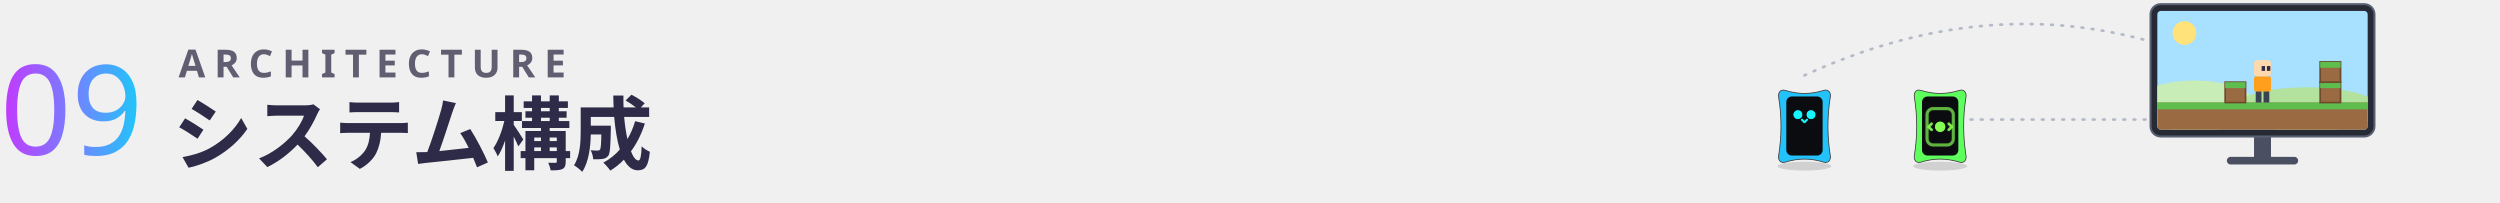
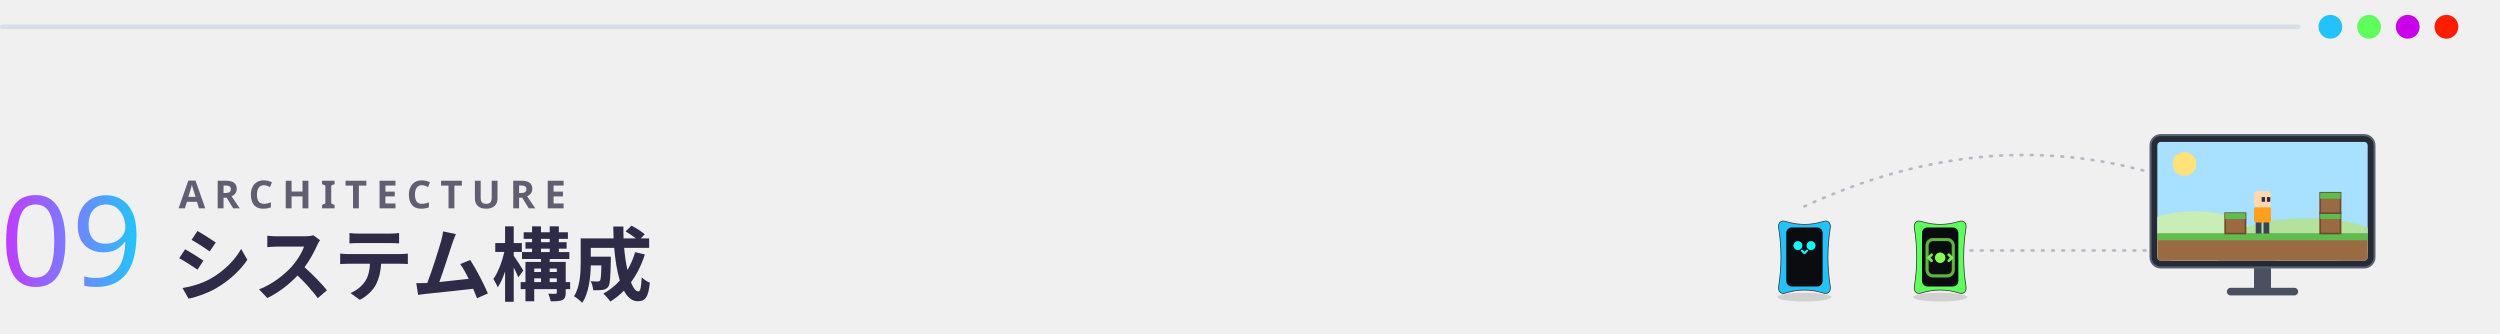
- <svg xmlns="http://www.w3.org/2000/svg" viewBox="0 0 840 68" width="840" height="68" role="img">
+ <svg xmlns="http://www.w3.org/2000/svg" viewBox="0 0 840 112" width="840" height="112" role="img">
  <defs>
    <filter id="glow" x="-30%" y="-30%" width="160%" height="160%">
      <feGaussianBlur stdDeviation="1.6" result="b" />
      <feMerge>
        <feMergeNode in="b" />
        <feMergeNode in="SourceGraphic" />
      </feMerge>
    </filter>
    <linearGradient id="brand" x1="0" y1="0" x2="1" y2="0">
      <stop offset="0" stop-color="#C03BFF" />
      <stop offset=".55" stop-color="#6F86FF" />
      <stop offset="1" stop-color="#22C4FA" />
    </linearGradient>
    <linearGradient id="bg" x1="0" y1="0" x2="1" y2="1">
      <stop offset="0" stop-color="#E8FAFF" />
      <stop offset="1" stop-color="#FFF5DC" />
    </linearGradient>
    <style>
.jp{font-family:'Hiragino Sans','Hiragino Kaku Gothic ProN','Yu Gothic UI','Yu Gothic','Meiryo','Noto Sans JP','Noto Sans CJK JP',sans-serif}
.disp{font-family:Impact,Haettenschweiler,'Anton','Arial Narrow Bold','Arial Black',sans-serif}
.gh{font-family:-apple-system,BlinkMacSystemFont,'Segoe UI','Noto Sans',Helvetica,Arial,sans-serif}
.rnd{font-family:RcRounded,'Hiragino Maru Gothic ProN','Yu Gothic UI','Noto Sans JP',sans-serif}
.hand{font-family:RcHand,'Hiragino Maru Gothic ProN','Yu Gothic UI','Noto Sans JP',sans-serif}
.mono{font-family:ui-monospace,SFMono-Regular,'Cascadia Mono',Consolas,'Liberation Mono',monospace}

@keyframes bob{0%,100%{transform:translateY(0)}50%{transform:translateY(-5px)}}
@keyframes blink{0%,90%,100%{transform:scaleY(1)}94%{transform:scaleY(.12)}}
@keyframes flow{to{stroke-dashoffset:-28}}
@keyframes pulse{0%,100%{opacity:.55}50%{opacity:1}}
.bob{animation:bob 2.6s ease-in-out infinite}
.eyes{transform-box:fill-box;transform-origin:center;animation:blink 4.8s infinite}
.flow{stroke-dasharray:6 8;animation:flow 1.1s linear infinite}
.pulse{animation:pulse 2.4s ease-in-out infinite}
@media (prefers-reduced-motion:reduce){.bob,.eyes,.flow,.pulse{animation:none}}
@keyframes spin{to{transform:rotate(360deg)}}.spin{animation:spin 1.1s linear infinite}@keyframes drip{0%{transform:translateY(0);opacity:1}100%{transform:translateY(8px);opacity:0}}.drip{animation:drip .8s ease-in infinite}@media (prefers-reduced-motion:reduce){*{animation:none!important}}@keyframes ln9{0%{transform:translateX(0);opacity:0}10%{opacity:1}90%{opacity:1}100%{transform:translateX(102.0px);opacity:0}}.ln9{animation:ln9 .72s linear infinite}@keyframes k-lnv9{0%{opacity:0}3.7%{opacity:0}4%{opacity:1}92%{opacity:1}92.3%{opacity:0}100%{opacity:0}}.lnv9{opacity:0;animation:k-lnv9 9s linear infinite}@keyframes k-w9{0%{transform:translate(0px,0px);animation-timing-function:cubic-bezier(.45,0,.55,1)}25%{transform:translate(-24px,0px);animation-timing-function:cubic-bezier(.45,0,.55,1)}50%{transform:translate(0px,0px);animation-timing-function:cubic-bezier(.45,0,.55,1)}75%{transform:translate(-24px,0px);animation-timing-function:cubic-bezier(.45,0,.55,1)}100%{transform:translate(0px,0px)}}.w9{animation:k-w9 9s linear infinite}@keyframes k-ok9{0%{transform:scale(0)}29%{transform:scale(0);animation-timing-function:cubic-bezier(0,.55,.45,1)}31.5%{transform:scale(1.3);animation-timing-function:cubic-bezier(.45,0,.55,1)}33%{transform:scale(1)}42%{transform:scale(1);animation-timing-function:cubic-bezier(.55,0,1,.45)}44%{transform:scale(0)}100%{transform:scale(0)}}.ok9{animation:k-ok9 9s linear infinite;transform-box:fill-box;transform-origin:50% 50%}.ok9{transform:scale(0)}@keyframes k-e9x{0%{transform:translateX(150px)}9%{transform:translateX(150px);animation-timing-function:linear}29%{transform:translateX(356.0px)}100%{transform:translateX(356.0px)}}@keyframes k-e9y{0%{transform:translateY(40px)}9%{transform:translateY(40px);animation-timing-function:cubic-bezier(0,.55,.45,1)}19%{transform:translateY(14px);animation-timing-function:cubic-bezier(.55,0,1,.45)}29%{transform:translateY(22px)}100%{transform:translateY(22px)}}@keyframes k-e9o{0%{opacity:0}8.8%{opacity:0}9%{opacity:1}29%{opacity:1}29.2%{opacity:0}100%{opacity:0}}.e9x{animation:k-e9x 9s linear infinite}.e9y{animation:k-e9y 9s linear infinite}.e9o{opacity:0;animation:k-e9o 9s linear infinite}@keyframes k-e9r{0%{transform:rotate(0deg)}9%{transform:rotate(0deg);animation-timing-function:linear}29%{transform:rotate(-20deg)}100%{transform:rotate(-20deg)}}.e9r{animation:k-e9r 9s linear infinite;transform-box:fill-box;transform-origin:50% 50%}@keyframes k-e9bx{0%{transform:translateX(356.0px)}50%{transform:translateX(356.0px);animation-timing-function:linear}66%{transform:translateX(150px)}100%{transform:translateX(150px)}}@keyframes k-e9by{0%{transform:translateY(22px)}50%{transform:translateY(22px);animation-timing-function:cubic-bezier(0,.55,.45,1)}58%{transform:translateY(14px);animation-timing-function:cubic-bezier(.55,0,1,.45)}66%{transform:translateY(40px)}100%{transform:translateY(40px)}}@keyframes k-e9bo{0%{opacity:0}49.8%{opacity:0}50%{opacity:1}66%{opacity:1}66.2%{opacity:0}100%{opacity:0}}.e9bx{animation:k-e9bx 9s linear infinite}.e9by{animation:k-e9by 9s linear infinite}.e9bo{opacity:0;animation:k-e9bo 9s linear infinite}@keyframes k-e9br{0%{transform:rotate(0deg)}50%{transform:rotate(0deg);animation-timing-function:linear}66%{transform:rotate(20deg)}100%{transform:rotate(20deg)}}.e9br{animation:k-e9br 9s linear infinite;transform-box:fill-box;transform-origin:50% 50%}@keyframes k-e9gx{0%{transform:translateX(356.0px)}52%{transform:translateX(356.0px);animation-timing-function:linear}66%{transform:translateX(230px)}100%{transform:translateX(230px)}}@keyframes k-e9gy{0%{transform:translateY(22px)}52%{transform:translateY(22px);animation-timing-function:cubic-bezier(0,.55,.45,1)}59%{transform:translateY(16px);animation-timing-function:cubic-bezier(.55,0,1,.45)}66%{transform:translateY(40px)}100%{transform:translateY(40px)}}@keyframes k-e9go{0%{opacity:0}51.8%{opacity:0}52%{opacity:1}66%{opacity:1}66.2%{opacity:0}100%{opacity:0}}.e9gx{animation:k-e9gx 9s linear infinite}.e9gy{animation:k-e9gy 9s linear infinite}.e9go{opacity:0;animation:k-e9go 9s linear infinite}@keyframes k-e9gr{0%{transform:rotate(0deg)}52%{transform:rotate(0deg);animation-timing-function:linear}66%{transform:rotate(20deg)}100%{transform:rotate(20deg)}}.e9gr{animation:k-e9gr 9s linear infinite;transform-box:fill-box;transform-origin:50% 50%}@keyframes x-b9{0%{transform:translateX(0px);animation-timing-function:cubic-bezier(.45,0,.55,1)}6%{transform:translateX(0px);animation-timing-function:cubic-bezier(.45,0,.55,1)}9%{transform:translateX(0px);animation-timing-function:cubic-bezier(.55,0,1,.45)}11.5%{transform:translateX(0px);animation-timing-function:cubic-bezier(.45,0,.55,1)}13%{transform:translateX(0px);animation-timing-function:cubic-bezier(.45,0,.55,1)}64%{transform:translateX(0px);animation-timing-function:cubic-bezier(.45,0,.55,1)}66%{transform:translateX(0px);animation-timing-function:cubic-bezier(0,.55,.45,1)}67%{transform:translateX(0px);animation-timing-function:cubic-bezier(0,.55,.45,1)}70%{transform:translateX(0px);animation-timing-function:cubic-bezier(.55,0,1,.45)}73%{transform:translateX(0px);animation-timing-function:cubic-bezier(0,.55,.45,1)}75%{transform:translateX(0px);animation-timing-function:cubic-bezier(.45,0,.55,1)}92%{transform:translateX(0px);animation-timing-function:cubic-bezier(.45,0,.55,1)}100%{transform:translateX(0px);animation-timing-function:cubic-bezier(.45,0,.55,1)}}@keyframes y-b9{0%{transform:translateY(0px);animation-timing-function:cubic-bezier(.45,0,.55,1)}6%{transform:translateY(0px);animation-timing-function:cubic-bezier(.45,0,.55,1)}9%{transform:translateY(-8px);animation-timing-function:cubic-bezier(.55,0,1,.45)}11.5%{transform:translateY(0px);animation-timing-function:cubic-bezier(.45,0,.55,1)}13%{transform:translateY(0px);animation-timing-function:cubic-bezier(.45,0,.55,1)}64%{transform:translateY(0px);animation-timing-function:cubic-bezier(.45,0,.55,1)}66%{transform:translateY(0px);animation-timing-function:cubic-bezier(0,.55,.45,1)}67%{transform:translateY(0px);animation-timing-function:cubic-bezier(0,.55,.45,1)}70%{transform:translateY(-10px);animation-timing-function:cubic-bezier(.55,0,1,.45)}73%{transform:translateY(0px);animation-timing-function:cubic-bezier(0,.55,.45,1)}75%{transform:translateY(0px);animation-timing-function:cubic-bezier(.45,0,.55,1)}92%{transform:translateY(0px);animation-timing-function:cubic-bezier(.45,0,.55,1)}100%{transform:translateY(0px);animation-timing-function:cubic-bezier(.45,0,.55,1)}}@keyframes p-b9{0%{transform:rotate(0deg) scale(1,1);animation-timing-function:cubic-bezier(.45,0,.55,1)}6%{transform:rotate(-6deg) scale(1.04,0.95);animation-timing-function:cubic-bezier(.45,0,.55,1)}9%{transform:rotate(8deg) scale(0.95,1.06);animation-timing-function:cubic-bezier(.55,0,1,.45)}11.5%{transform:rotate(0deg) scale(1.06,0.94);animation-timing-function:cubic-bezier(.45,0,.55,1)}13%{transform:rotate(0deg) scale(1,1);animation-timing-function:cubic-bezier(.45,0,.55,1)}64%{transform:rotate(0deg) scale(1,1);animation-timing-function:cubic-bezier(.45,0,.55,1)}66%{transform:rotate(0deg) scale(1.1,0.88);animation-timing-function:cubic-bezier(0,.55,.45,1)}67%{transform:rotate(0deg) scale(1.1,0.88);animation-timing-function:cubic-bezier(0,.55,.45,1)}70%{transform:rotate(0deg) scale(0.93,1.1);animation-timing-function:cubic-bezier(.55,0,1,.45)}73%{transform:rotate(0deg) scale(1.1,0.88);animation-timing-function:cubic-bezier(0,.55,.45,1)}75%{transform:rotate(0deg) scale(1,1);animation-timing-function:cubic-bezier(.45,0,.55,1)}92%{transform:rotate(0deg) scale(1,1);animation-timing-function:cubic-bezier(.45,0,.55,1)}100%{transform:rotate(0deg) scale(1,1);animation-timing-function:cubic-bezier(.45,0,.55,1)}}.x-b9{animation:x-b9 9s linear 0s infinite}.y-b9{animation:y-b9 9s linear 0s infinite}.p-b9{animation:p-b9 9s linear 0s infinite;transform-box:fill-box;transform-origin:50% 100%}@keyframes s-b9{0%{transform:scale(1.00);animation-timing-function:cubic-bezier(.45,0,.55,1)}6%{transform:scale(1.00);animation-timing-function:cubic-bezier(.45,0,.55,1)}9%{transform:scale(0.82);animation-timing-function:cubic-bezier(.55,0,1,.45)}11.5%{transform:scale(1.00);animation-timing-function:cubic-bezier(.45,0,.55,1)}13%{transform:scale(1.00);animation-timing-function:cubic-bezier(.45,0,.55,1)}64%{transform:scale(1.00);animation-timing-function:cubic-bezier(.45,0,.55,1)}66%{transform:scale(1.00);animation-timing-function:cubic-bezier(0,.55,.45,1)}67%{transform:scale(1.00);animation-timing-function:cubic-bezier(0,.55,.45,1)}70%{transform:scale(0.78);animation-timing-function:cubic-bezier(.55,0,1,.45)}73%{transform:scale(1.00);animation-timing-function:cubic-bezier(0,.55,.45,1)}75%{transform:scale(1.00);animation-timing-function:cubic-bezier(.45,0,.55,1)}92%{transform:scale(1.00);animation-timing-function:cubic-bezier(.45,0,.55,1)}100%{transform:scale(1.00);animation-timing-function:cubic-bezier(.45,0,.55,1)}}.s-b9{animation:s-b9 9s linear 0s infinite;transform-box:fill-box;transform-origin:50% 50%}@keyframes k-b9-f0{0%{opacity:1}66%{opacity:1}66.3%{opacity:0}91.7%{opacity:0}92%{opacity:1}100%{opacity:1}}.b9-f0{opacity:1;animation:k-b9-f0 9s linear infinite}@keyframes k-b9-f1{0%{opacity:0}65.7%{opacity:0}66%{opacity:1}92%{opacity:1}92.3%{opacity:0}100%{opacity:0}}.b9-f1{opacity:0;animation:k-b9-f1 9s linear infinite}@keyframes x-g9{0%{transform:translateX(0px);animation-timing-function:cubic-bezier(.45,0,.55,1)}25%{transform:translateX(0px);animation-timing-function:cubic-bezier(.45,0,.55,1)}50%{transform:translateX(0px);animation-timing-function:cubic-bezier(.45,0,.55,1)}66%{transform:translateX(0px);animation-timing-function:cubic-bezier(.45,0,.55,1)}67.5%{transform:translateX(0px);animation-timing-function:cubic-bezier(0,.55,.45,1)}70%{transform:translateX(0px);animation-timing-function:cubic-bezier(.55,0,1,.45)}72.5%{transform:translateX(0px);animation-timing-function:cubic-bezier(.45,0,.55,1)}75%{transform:translateX(0px);animation-timing-function:cubic-bezier(.45,0,.55,1)}100%{transform:translateX(0px);animation-timing-function:cubic-bezier(.45,0,.55,1)}}@keyframes y-g9{0%{transform:translateY(0px);animation-timing-function:cubic-bezier(.45,0,.55,1)}25%{transform:translateY(0px);animation-timing-function:cubic-bezier(.45,0,.55,1)}50%{transform:translateY(0px);animation-timing-function:cubic-bezier(.45,0,.55,1)}66%{transform:translateY(0px);animation-timing-function:cubic-bezier(.45,0,.55,1)}67.5%{transform:translateY(0px);animation-timing-function:cubic-bezier(0,.55,.45,1)}70%{transform:translateY(-8px);animation-timing-function:cubic-bezier(.55,0,1,.45)}72.5%{transform:translateY(0px);animation-timing-function:cubic-bezier(.45,0,.55,1)}75%{transform:translateY(0px);animation-timing-function:cubic-bezier(.45,0,.55,1)}100%{transform:translateY(0px);animation-timing-function:cubic-bezier(.45,0,.55,1)}}@keyframes p-g9{0%{transform:rotate(-4deg) scale(1,1);animation-timing-function:cubic-bezier(.45,0,.55,1)}25%{transform:rotate(4deg) scale(1,1);animation-timing-function:cubic-bezier(.45,0,.55,1)}50%{transform:rotate(-4deg) scale(1,1);animation-timing-function:cubic-bezier(.45,0,.55,1)}66%{transform:rotate(2deg) scale(1,1);animation-timing-function:cubic-bezier(.45,0,.55,1)}67.5%{transform:rotate(0deg) scale(1.1,0.88);animation-timing-function:cubic-bezier(0,.55,.45,1)}70%{transform:rotate(0deg) scale(0.95,1.06);animation-timing-function:cubic-bezier(.55,0,1,.45)}72.5%{transform:rotate(0deg) scale(1.06,0.94);animation-timing-function:cubic-bezier(.45,0,.55,1)}75%{transform:rotate(4deg) scale(1,1);animation-timing-function:cubic-bezier(.45,0,.55,1)}100%{transform:rotate(-4deg) scale(1,1);animation-timing-function:cubic-bezier(.45,0,.55,1)}}.x-g9{animation:x-g9 9s linear 0s infinite}.y-g9{animation:y-g9 9s linear 0s infinite}.p-g9{animation:p-g9 9s linear 0s infinite;transform-box:fill-box;transform-origin:50% 100%}@keyframes s-g9{0%{transform:scale(1.00);animation-timing-function:cubic-bezier(.45,0,.55,1)}25%{transform:scale(1.00);animation-timing-function:cubic-bezier(.45,0,.55,1)}50%{transform:scale(1.00);animation-timing-function:cubic-bezier(.45,0,.55,1)}66%{transform:scale(1.00);animation-timing-function:cubic-bezier(.45,0,.55,1)}67.5%{transform:scale(1.00);animation-timing-function:cubic-bezier(0,.55,.45,1)}70%{transform:scale(0.82);animation-timing-function:cubic-bezier(.55,0,1,.45)}72.5%{transform:scale(1.00);animation-timing-function:cubic-bezier(.45,0,.55,1)}75%{transform:scale(1.00);animation-timing-function:cubic-bezier(.45,0,.55,1)}100%{transform:scale(1.00);animation-timing-function:cubic-bezier(.45,0,.55,1)}}.s-g9{animation:s-g9 9s linear 0s infinite;transform-box:fill-box;transform-origin:50% 50%}@keyframes k-g9-f0{0%{opacity:1}100%{opacity:1}}.g9-f0{opacity:1;animation:k-g9-f0 9s linear infinite}@keyframes k-g9k{0%{transform:translate(12px,0px);animation-timing-function:cubic-bezier(.45,0,.55,1)}25%{transform:translate(-12px,0px);animation-timing-function:cubic-bezier(.45,0,.55,1)}50%{transform:translate(12px,0px);animation-timing-function:cubic-bezier(.45,0,.55,1)}75%{transform:translate(-12px,0px);animation-timing-function:cubic-bezier(.45,0,.55,1)}100%{transform:translate(12px,0px)}}.g9k{animation:k-g9k 9s linear infinite}</style>
  </defs>
-   <text x="0" y="52" class="disp" font-size="42" font-weight="400" fill="url(#brand)" text-anchor="start" textLength="44" lengthAdjust="spacingAndGlyphs">09</text>
-   <text x="60" y="26" class="gh" font-size="13" font-weight="600" fill="#625E72" text-anchor="start" letter-spacing="3">ARCHITECTURE</text>
-   <text x="58" y="55" class="gh" font-size="27" font-weight="600" fill="#2E2B48" text-anchor="start">システム構成</text>
-   <defs>
-     <linearGradient id="stagefade" x1="520.8" y1="0" x2="840.0" y2="0" gradientUnits="userSpaceOnUse">
-       <stop offset="0" stop-color="#fff" stop-opacity="0" />
-       <stop offset="0.12" stop-color="#fff" />
-       <stop offset="0.92" stop-color="#fff" />
-       <stop offset="1" stop-color="#fff" stop-opacity="0" />
-     </linearGradient>
-     <mask id="stage" maskUnits="userSpaceOnUse" x="520.8" y="-18.58" width="319.2" height="97.0">
-       <rect x="520.8" y="-18.58" width="319.2" height="97.0" fill="url(#stagefade)" />
-     </mask>
-   </defs>
-   <g mask="url(#stage)">
-     <svg x="520.8" y="1.4" width="319.2" height="57.0" viewBox="0 0 560 100" overflow="visible">
-       <path d="M150 42Q254.0 -6 354.0 22" fill="none" stroke="#9AA3B5" stroke-width="1.6" stroke-dasharray="1 5" stroke-linecap="round" opacity=".7" />
-       <path d="M248 68H352.0" stroke="#9AA3B5" stroke-width="1.6" stroke-dasharray="1 5" stroke-linecap="round" opacity=".7" />
-       <g class="lnv9">
-         <circle class="ln9" style="animation-delay:0.00s" cx="248" cy="68" r="2.6" fill="#5EFF5D" stroke="#FFFFFF" stroke-width="1" />
-         <circle class="ln9" style="animation-delay:-0.09s" cx="248" cy="68" r="2.6" fill="#5EFF5D" stroke="#FFFFFF" stroke-width="1" />
-         <circle class="ln9" style="animation-delay:-0.18s" cx="248" cy="68" r="2.6" fill="#5EFF5D" stroke="#FFFFFF" stroke-width="1" />
-         <circle class="ln9" style="animation-delay:-0.27s" cx="248" cy="68" r="2.6" fill="#5EFF5D" stroke="#FFFFFF" stroke-width="1" />
-         <circle class="ln9" style="animation-delay:-0.36s" cx="248" cy="68" r="2.6" fill="#5EFF5D" stroke="#FFFFFF" stroke-width="1" />
-         <circle class="ln9" style="animation-delay:-0.45s" cx="248" cy="68" r="2.6" fill="#5EFF5D" stroke="#FFFFFF" stroke-width="1" />
-         <circle class="ln9" style="animation-delay:-0.54s" cx="248" cy="68" r="2.6" fill="#5EFF5D" stroke="#FFFFFF" stroke-width="1" />
-         <circle class="ln9" style="animation-delay:-0.63s" cx="248" cy="68" r="2.6" fill="#5EFF5D" stroke="#FFFFFF" stroke-width="1" />
-       </g>
-       <rect x="415" y="78" width="10" height="13" fill="#4A5062" />
-       <rect x="399" y="90" width="42" height="4.5" rx="2.2" fill="#4A5062" />
-       <rect x="354.0" y="0" width="132" height="78" rx="6" fill="#262A35" stroke="#5A6072" stroke-width="1.2" />
-       <clipPath id="mon">
-         <rect x="358.0" y="4" width="124" height="70" rx="2" />
-       </clipPath>
-       <g clip-path="url(#mon)">
-         <g transform="translate(358.0 4)">
-           <rect width="124" height="70" fill="#A8E0FF" />
-           <circle cx="16" cy="13" r="7" fill="#FFE27A" />
-           <ellipse cx="22" cy="56" rx="36" ry="15" fill="#C9EDB6" />
-           <ellipse cx="88" cy="58" rx="44" ry="13" fill="#B3E19E" />
-           <g class="w9">
-             <rect x="-10" y="54" width="180" height="20" fill="#9A6A43" />
-             <rect x="-10" y="54" width="180" height="4" fill="#5DBE4E" />
-             <rect x="40" y="42" width="12" height="12" fill="#9A6A43" stroke="#6E4A2D" stroke-width="1" />
-             <rect x="40" y="42" width="12" height="3.5" fill="#5DBE4E" />
-             <rect x="96" y="42" width="12" height="12" fill="#9A6A43" stroke="#6E4A2D" stroke-width="1" />
-             <rect x="96" y="42" width="12" height="3.5" fill="#5DBE4E" />
-             <rect x="96" y="30" width="12" height="12" fill="#9A6A43" stroke="#6E4A2D" stroke-width="1" />
-             <rect x="96" y="30" width="12" height="3.5" fill="#5DBE4E" />
-             <rect x="140" y="42" width="12" height="12" fill="#9A6A43" stroke="#6E4A2D" stroke-width="1" />
-             <rect x="140" y="42" width="12" height="3.5" fill="#5DBE4E" />
-           </g>
-           <g transform="translate(62 54)">
-             <rect x="-4" y="-7" width="3.4" height="7" fill="#3B4252" />
-             <rect x=".6" y="-7" width="3.4" height="7" fill="#3B4252" />
-             <rect x="-5" y="-15.5" width="10" height="9" rx="1.2" fill="#FF9F1C" />
-             <rect x="-5" y="-25" width="10" height="9.5" rx="1.8" fill="#FFD9AE" />
-             <rect x="-0.5" y="-21.5" width="2" height="2.8" fill="#2E2B48" />
-             <rect x="2.6" y="-21.5" width="2" height="2.8" fill="#2E2B48" />
-           </g>
-           <g class="ok9">
-             <circle cx="112" cy="12" r="8" fill="#2DA44E" stroke="#FFFFFF" stroke-width="1.5" />
-             <path d="M108 12l3 3 5.5-6" fill="none" stroke="#FFFFFF" stroke-width="2.2" stroke-linecap="round" stroke-linejoin="round" />
-           </g>
+   <rect x="0" y="8.25" width="773" height="1.5" rx=".75" fill="#D8DEE8" />
+   <circle cx="783" cy="9" r="4" fill="#24C2FA" />
+   <circle cx="796" cy="9" r="4" fill="#5EFF5D" />
+   <circle cx="809" cy="9" r="4" fill="#CB00EA" />
+   <circle cx="822" cy="9" r="4" fill="#FF1D00" />
+   <g transform="translate(0 44)">
+     <text x="0" y="52" class="disp" font-size="42" font-weight="400" fill="url(#brand)" text-anchor="start" textLength="44" lengthAdjust="spacingAndGlyphs">09</text>
+     <text x="60" y="26" class="gh" font-size="13" font-weight="600" fill="#625E72" text-anchor="start" letter-spacing="3">ARCHITECTURE</text>
+     <text x="58" y="55" class="gh" font-size="27" font-weight="600" fill="#2E2B48" text-anchor="start">システム構成</text>
+     <defs>
+       <linearGradient id="stagefade" x1="520.8" y1="0" x2="840.0" y2="0" gradientUnits="userSpaceOnUse">
+         <stop offset="0" stop-color="#fff" stop-opacity="0" />
+         <stop offset="0.12" stop-color="#fff" />
+         <stop offset="0.92" stop-color="#fff" />
+         <stop offset="1" stop-color="#fff" stop-opacity="0" />
+       </linearGradient>
+       <mask id="stage" maskUnits="userSpaceOnUse" x="520.8" y="-18.58" width="319.2" height="97.0">
+         <rect x="520.8" y="-18.58" width="319.2" height="97.0" fill="url(#stagefade)" />
+       </mask>
+     </defs>
+     <g mask="url(#stage)">
+       <svg x="520.8" y="1.4" width="319.2" height="57.0" viewBox="0 0 560 100" overflow="visible">
+         <path d="M150 42Q254.0 -6 354.0 22" fill="none" stroke="#9AA3B5" stroke-width="1.6" stroke-dasharray="1 5" stroke-linecap="round" opacity=".7" />
+         <path d="M248 68H352.0" stroke="#9AA3B5" stroke-width="1.6" stroke-dasharray="1 5" stroke-linecap="round" opacity=".7" />
+         <g class="lnv9">
+           <circle class="ln9" style="animation-delay:0.00s" cx="248" cy="68" r="2.6" fill="#5EFF5D" stroke="#FFFFFF" stroke-width="1" />
+           <circle class="ln9" style="animation-delay:-0.09s" cx="248" cy="68" r="2.6" fill="#5EFF5D" stroke="#FFFFFF" stroke-width="1" />
+           <circle class="ln9" style="animation-delay:-0.18s" cx="248" cy="68" r="2.6" fill="#5EFF5D" stroke="#FFFFFF" stroke-width="1" />
+           <circle class="ln9" style="animation-delay:-0.27s" cx="248" cy="68" r="2.6" fill="#5EFF5D" stroke="#FFFFFF" stroke-width="1" />
+           <circle class="ln9" style="animation-delay:-0.36s" cx="248" cy="68" r="2.6" fill="#5EFF5D" stroke="#FFFFFF" stroke-width="1" />
+           <circle class="ln9" style="animation-delay:-0.45s" cx="248" cy="68" r="2.6" fill="#5EFF5D" stroke="#FFFFFF" stroke-width="1" />
+           <circle class="ln9" style="animation-delay:-0.54s" cx="248" cy="68" r="2.6" fill="#5EFF5D" stroke="#FFFFFF" stroke-width="1" />
+           <circle class="ln9" style="animation-delay:-0.63s" cx="248" cy="68" r="2.6" fill="#5EFF5D" stroke="#FFFFFF" stroke-width="1" />
        </g>
-       </g>
-       <g class="e9x">
-         <g class="e9y">
-           <g class="e9o">
-             <g class="e9r">
-               <rect x="-9" y="-6.5" width="18" height="13" rx="2" fill="#FFFFFF" stroke="#24C2FA" stroke-width="1.8" />
-               <path d="M-8 -5l8 6 8-6" fill="none" stroke="#24C2FA" stroke-width="1.6" stroke-linejoin="round" />
+         <rect x="415" y="78" width="10" height="13" fill="#4A5062" />
+         <rect x="399" y="90" width="42" height="4.5" rx="2.2" fill="#4A5062" />
+         <rect x="354.0" y="0" width="132" height="78" rx="6" fill="#262A35" stroke="#5A6072" stroke-width="1.2" />
+         <clipPath id="mon">
+           <rect x="358.0" y="4" width="124" height="70" rx="2" />
+         </clipPath>
+         <g clip-path="url(#mon)">
+           <g transform="translate(358.0 4)">
+             <rect width="124" height="70" fill="#A8E0FF" />
+             <circle cx="16" cy="13" r="7" fill="#FFE27A" />
+             <ellipse cx="22" cy="56" rx="36" ry="15" fill="#C9EDB6" />
+             <ellipse cx="88" cy="58" rx="44" ry="13" fill="#B3E19E" />
+             <g class="w9">
+               <rect x="-10" y="54" width="180" height="20" fill="#9A6A43" />
+               <rect x="-10" y="54" width="180" height="4" fill="#5DBE4E" />
+               <rect x="40" y="42" width="12" height="12" fill="#9A6A43" stroke="#6E4A2D" stroke-width="1" />
+               <rect x="40" y="42" width="12" height="3.5" fill="#5DBE4E" />
+               <rect x="96" y="42" width="12" height="12" fill="#9A6A43" stroke="#6E4A2D" stroke-width="1" />
+               <rect x="96" y="42" width="12" height="3.5" fill="#5DBE4E" />
+               <rect x="96" y="30" width="12" height="12" fill="#9A6A43" stroke="#6E4A2D" stroke-width="1" />
+               <rect x="96" y="30" width="12" height="3.5" fill="#5DBE4E" />
+               <rect x="140" y="42" width="12" height="12" fill="#9A6A43" stroke="#6E4A2D" stroke-width="1" />
+               <rect x="140" y="42" width="12" height="3.5" fill="#5DBE4E" />
+             </g>
+             <g transform="translate(62 54)">
+               <rect x="-4" y="-7" width="3.4" height="7" fill="#3B4252" />
+               <rect x=".6" y="-7" width="3.4" height="7" fill="#3B4252" />
+               <rect x="-5" y="-15.5" width="10" height="9" rx="1.2" fill="#FF9F1C" />
+               <rect x="-5" y="-25" width="10" height="9.5" rx="1.8" fill="#FFD9AE" />
+               <rect x="-0.5" y="-21.5" width="2" height="2.8" fill="#2E2B48" />
+               <rect x="2.6" y="-21.5" width="2" height="2.8" fill="#2E2B48" />
+             </g>
+             <g class="ok9">
+               <circle cx="112" cy="12" r="8" fill="#2DA44E" stroke="#FFFFFF" stroke-width="1.5" />
+               <path d="M108 12l3 3 5.5-6" fill="none" stroke="#FFFFFF" stroke-width="2.2" stroke-linecap="round" stroke-linejoin="round" />
            </g>
          </g>
        </g>
-       </g>
-       <g class="e9bx">
-         <g class="e9by">
-           <g class="e9bo">
-             <g class="e9br">
-               <rect x="-9" y="-6.5" width="18" height="13" rx="2" fill="#FFFFFF" stroke="#2DA44E" stroke-width="1.8" />
-               <path d="M-8 -5l8 6 8-6" fill="none" stroke="#2DA44E" stroke-width="1.6" stroke-linejoin="round" />
-             </g>
-           </g>
-         </g>
-       </g>
-       <g class="e9gx">
-         <g class="e9gy">
-           <g class="e9go">
-             <g class="e9gr">
-               <rect x="-9" y="-6.5" width="18" height="13" rx="2" fill="#FFFFFF" stroke="#2DA44E" stroke-width="1.8" />
-               <path d="M-8 -5l8 6 8-6" fill="none" stroke="#2DA44E" stroke-width="1.6" stroke-linejoin="round" />
-             </g>
-           </g>
-         </g>
-       </g>
-       <g transform="translate(150 94)">
-         <g class="x-b9">
-           <ellipse class="s-b9" cx="0" cy="1.5" rx="15.9" ry="2.6" fill="#000" opacity=".13" />
-           <g class="y-b9">
-             <g class="p-b9">
-               <g transform="translate(-14.88 -44.34) scale(0.2976)">
-                 <path d="M12 4C38 12 62 12 88 4C97 1 103 8 101 18C95 55 95 95 101 132C103 142 97 149 88 146C62 138 38 138 12 146C3 149-3 142-1 132C5 95 5 55-1 18C-3 8 3 1 12 4Z" fill="#24C2FA" stroke="#3A3A3A" stroke-width="1.6" />
-                 <rect x="14" y="16" width="72" height="117" rx="11" fill="#0B0C10" />
-                 <g class="b9-f0">
-                   <g filter="url(#glow)" transform="translate(0 6)">
-                     <g class="eyes">
-                       <circle cx="37" cy="46" r="8.5" fill="#19F6FF" />
-                       <circle cx="63" cy="46" r="8.5" fill="#19F6FF" />
-                     </g>
-                     <path d="M45 56l5 5 5-5" fill="none" stroke="#19F6FF" stroke-width="3.4" stroke-linecap="round" stroke-linejoin="round" />
-                   </g>
-                 </g>
-                 <g class="b9-f1">
-                   <g filter="url(#glow)">
-                     <path d="M27 52q8-11 16 0M57 52q8-11 16 0M40 63q10 11 20 0" fill="none" stroke="#19F6FF" stroke-width="4.5" stroke-linecap="round" stroke-linejoin="round" />
-                   </g>
-                 </g>
+         <g class="e9x">
+           <g class="e9y">
+             <g class="e9o">
+               <g class="e9r">
+                 <rect x="-9" y="-6.5" width="18" height="13" rx="2" fill="#FFFFFF" stroke="#24C2FA" stroke-width="1.8" />
+                 <path d="M-8 -5l8 6 8-6" fill="none" stroke="#24C2FA" stroke-width="1.6" stroke-linejoin="round" />
              </g>
            </g>
          </g>
        </g>
-       </g>
-       <g transform="translate(230 94)">
-         <g class="x-g9">
-           <ellipse class="s-g9" cx="0" cy="1.5" rx="15.9" ry="2.6" fill="#000" opacity=".13" />
-           <g class="y-g9">
-             <g class="p-g9">
-               <g transform="translate(-14.88 -44.34) scale(0.2976)">
-                 <path d="M12 4C38 12 62 12 88 4C97 1 103 8 101 18C95 55 95 95 101 132C103 142 97 149 88 146C62 138 38 138 12 146C3 149-3 142-1 132C5 95 5 55-1 18C-3 8 3 1 12 4Z" fill="#5EFF5D" stroke="#3A3A3A" stroke-width="1.6" />
-                 <rect x="14" y="16" width="72" height="117" rx="11" fill="#0B0C10" />
-                 <g class="g9-f0">
-                   <g filter="url(#glow)">
-                     <rect x="24" y="40" width="52" height="72" rx="12" fill="none" stroke="#86FF55" stroke-width="6" opacity=".45" />
-                     <path d="M33 70l-6 6 6 6M67 70l6 6-6 6" fill="none" stroke="#86FF55" stroke-width="5" stroke-linecap="round" stroke-linejoin="round" opacity=".7" />
-                     <g class="g9k">
-                       <circle cx="50" cy="76" r="10" fill="#86FF55" />
+         <g class="e9bx">
+           <g class="e9by">
+             <g class="e9bo">
+               <g class="e9br">
+                 <rect x="-9" y="-6.5" width="18" height="13" rx="2" fill="#FFFFFF" stroke="#2DA44E" stroke-width="1.8" />
+                 <path d="M-8 -5l8 6 8-6" fill="none" stroke="#2DA44E" stroke-width="1.6" stroke-linejoin="round" />
+               </g>
+             </g>
+           </g>
+         </g>
+         <g class="e9gx">
+           <g class="e9gy">
+             <g class="e9go">
+               <g class="e9gr">
+                 <rect x="-9" y="-6.5" width="18" height="13" rx="2" fill="#FFFFFF" stroke="#2DA44E" stroke-width="1.8" />
+                 <path d="M-8 -5l8 6 8-6" fill="none" stroke="#2DA44E" stroke-width="1.6" stroke-linejoin="round" />
+               </g>
+             </g>
+           </g>
+         </g>
+         <g transform="translate(150 94)">
+           <g class="x-b9">
+             <ellipse class="s-b9" cx="0" cy="1.5" rx="15.9" ry="2.6" fill="#000" opacity=".13" />
+             <g class="y-b9">
+               <g class="p-b9">
+                 <g transform="translate(-14.88 -44.34) scale(0.2976)">
+                   <path d="M12 4C38 12 62 12 88 4C97 1 103 8 101 18C95 55 95 95 101 132C103 142 97 149 88 146C62 138 38 138 12 146C3 149-3 142-1 132C5 95 5 55-1 18C-3 8 3 1 12 4Z" fill="#24C2FA" stroke="#3A3A3A" stroke-width="1.6" />
+                   <rect x="14" y="16" width="72" height="117" rx="11" fill="#0B0C10" />
+                   <g class="b9-f0">
+                     <g filter="url(#glow)" transform="translate(0 6)">
+                       <g class="eyes">
+                         <circle cx="37" cy="46" r="8.5" fill="#19F6FF" />
+                         <circle cx="63" cy="46" r="8.5" fill="#19F6FF" />
+                       </g>
+                       <path d="M45 56l5 5 5-5" fill="none" stroke="#19F6FF" stroke-width="3.4" stroke-linecap="round" stroke-linejoin="round" />
+                     </g>
+                   </g>
+                   <g class="b9-f1">
+                     <g filter="url(#glow)">
+                       <path d="M27 52q8-11 16 0M57 52q8-11 16 0M40 63q10 11 20 0" fill="none" stroke="#19F6FF" stroke-width="4.5" stroke-linecap="round" stroke-linejoin="round" />
                    </g>
                  </g>
                </g>
              </g>
            </g>
          </g>
        </g>
-       </g>
-     </svg>
+         <g transform="translate(230 94)">
+           <g class="x-g9">
+             <ellipse class="s-g9" cx="0" cy="1.5" rx="15.9" ry="2.6" fill="#000" opacity=".13" />
+             <g class="y-g9">
+               <g class="p-g9">
+                 <g transform="translate(-14.88 -44.34) scale(0.2976)">
+                   <path d="M12 4C38 12 62 12 88 4C97 1 103 8 101 18C95 55 95 95 101 132C103 142 97 149 88 146C62 138 38 138 12 146C3 149-3 142-1 132C5 95 5 55-1 18C-3 8 3 1 12 4Z" fill="#5EFF5D" stroke="#3A3A3A" stroke-width="1.6" />
+                   <rect x="14" y="16" width="72" height="117" rx="11" fill="#0B0C10" />
+                   <g class="g9-f0">
+                     <g filter="url(#glow)">
+                       <rect x="24" y="40" width="52" height="72" rx="12" fill="none" stroke="#86FF55" stroke-width="6" opacity=".45" />
+                       <path d="M33 70l-6 6 6 6M67 70l6 6-6 6" fill="none" stroke="#86FF55" stroke-width="5" stroke-linecap="round" stroke-linejoin="round" opacity=".7" />
+                       <g class="g9k">
+                         <circle cx="50" cy="76" r="10" fill="#86FF55" />
+                       </g>
+                     </g>
+                   </g>
+                 </g>
+               </g>
+             </g>
+           </g>
+         </g>
+       </svg>
+     </g>
  </g>
</svg>
